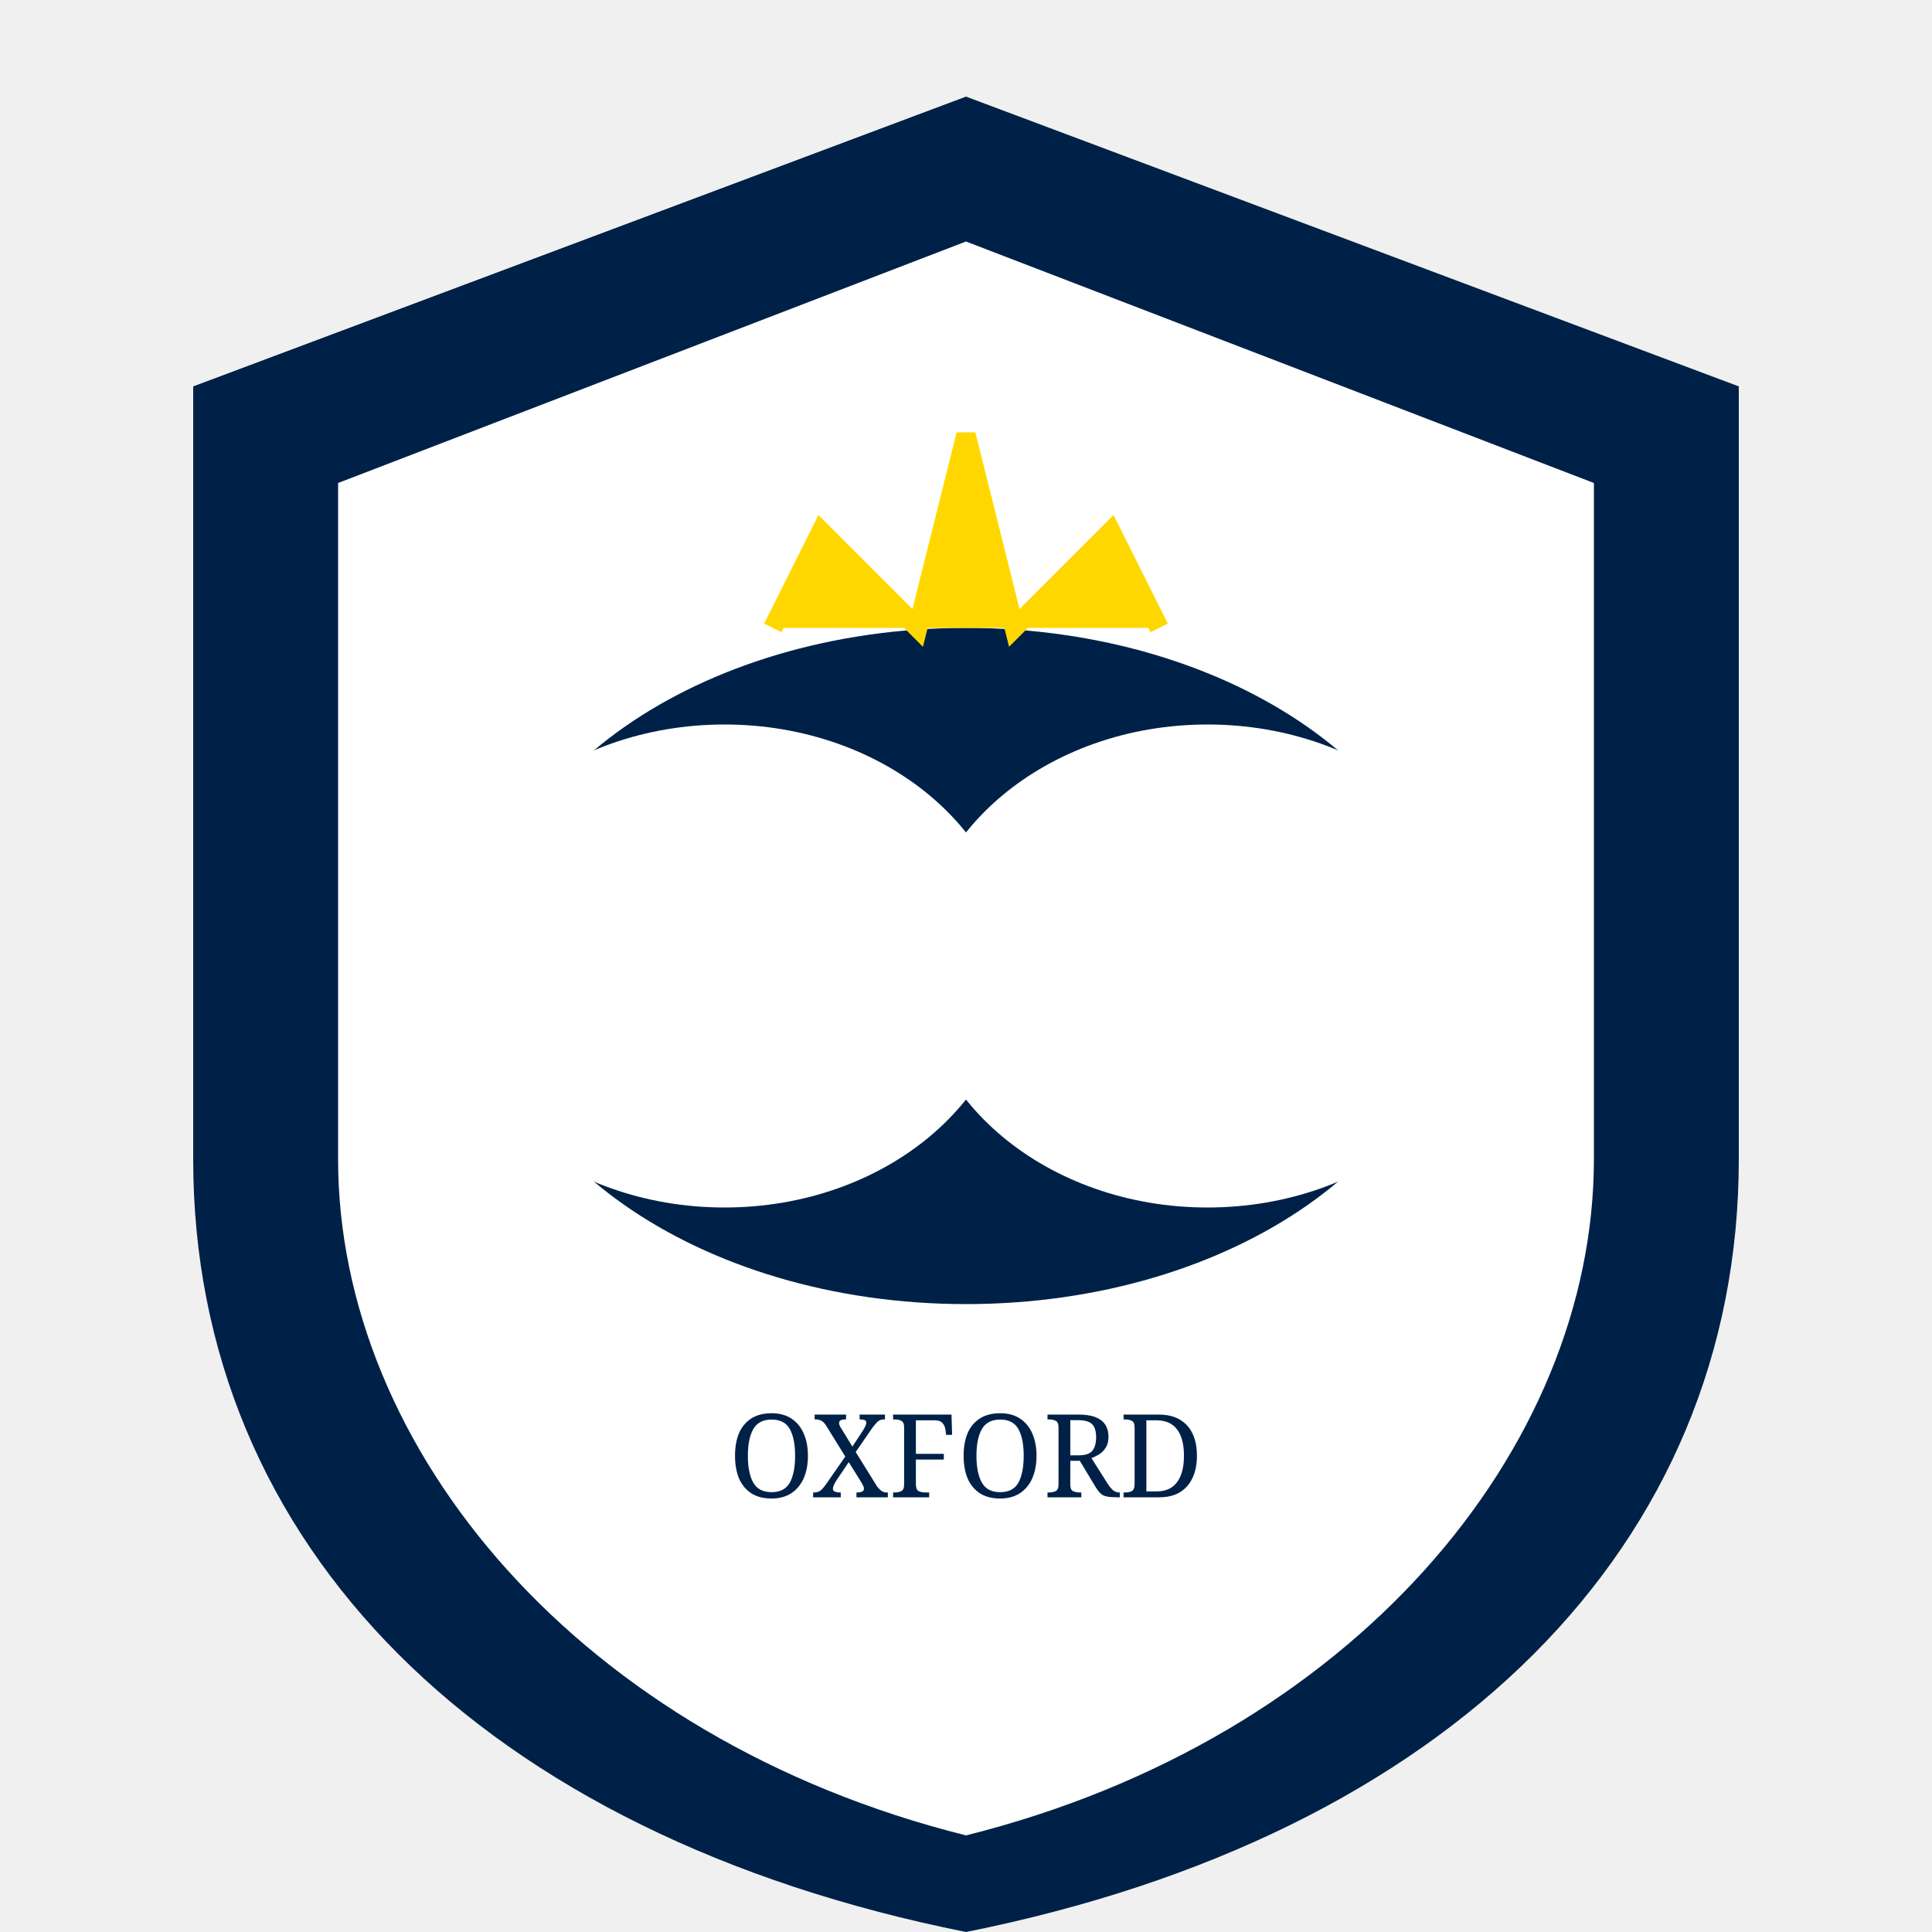
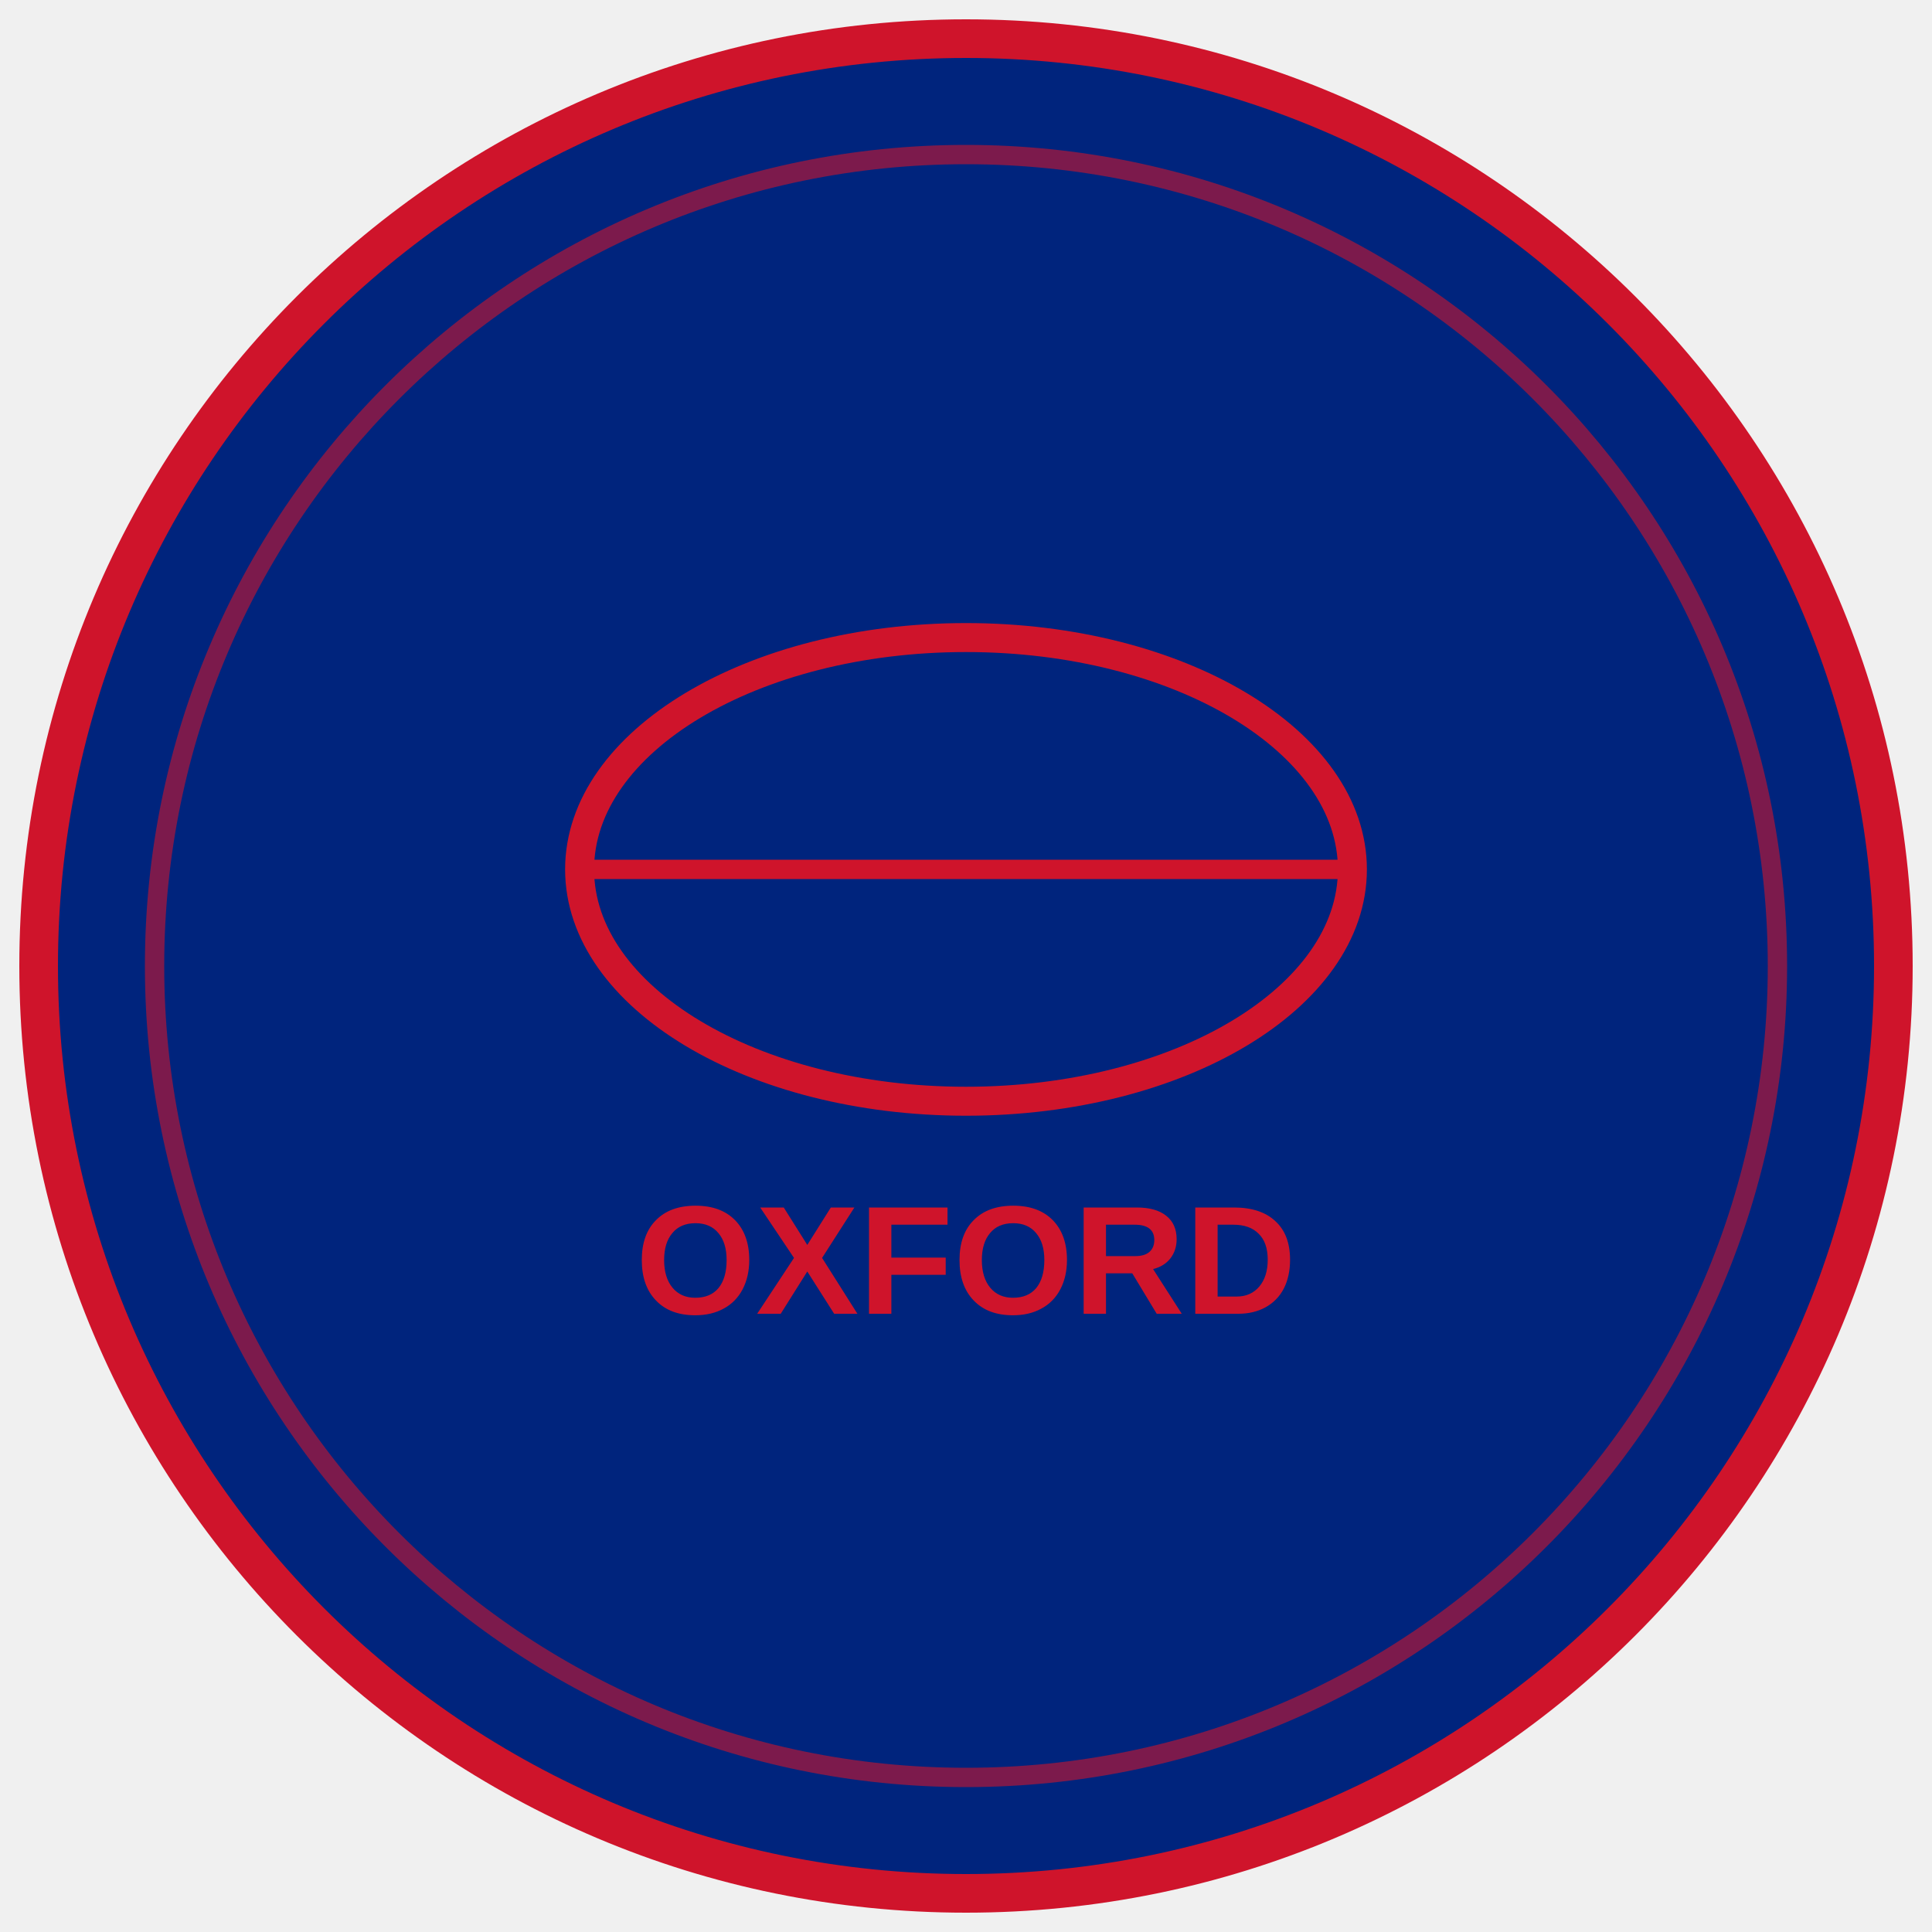
- <svg xmlns="http://www.w3.org/2000/svg" viewBox="0 0 200 200">
-   <path d="M100 10 L180 40 L180 120 C180 160 150 190 100 200 C50 190 20 160 20 120 L20 40 Z" fill="#002147" />
-   <path d="M100 25 L165 50 L165 120 C165 150 140 180 100 190 C60 180 35 150 35 120 L35 50 Z" fill="#FFFFFF" />
-   <ellipse cx="100" cy="100" rx="50" ry="35" fill="#002147" />
-   <ellipse cx="75" cy="100" rx="30" ry="25" fill="#FFFFFF" />
-   <ellipse cx="125" cy="100" rx="30" ry="25" fill="#FFFFFF" />
-   <text x="100" y="155" font-family="Georgia, serif" font-size="12" fill="#002147" text-anchor="middle">OXFORD</text>
-   <path d="M80 65 L85 55 L95 65 L100 45 L105 65 L115 55 L120 65" fill="#FFD700" stroke="#FFD700" stroke-width="2" />
+ <svg xmlns="http://www.w3.org/2000/svg" viewBox="0 0 100 100">
+   <circle cx="50" cy="50" r="48" fill="#00247D" stroke="#CF142B" stroke-width="2" />
+   <circle cx="50" cy="50" r="42" fill="none" stroke="#CF142B" stroke-width="1" opacity="0.6" />
+   <ellipse cx="50" cy="45" rx="20" ry="12" fill="none" stroke="#CF142B" stroke-width="1.5" />
+   <line x1="30" y1="45" x2="70" y2="45" stroke="#CF142B" stroke-width="1" />
+   <text x="50" y="68" text-anchor="middle" fill="#CF142B" font-size="8" font-family="Arial" font-weight="bold">OXFORD</text>
</svg>
